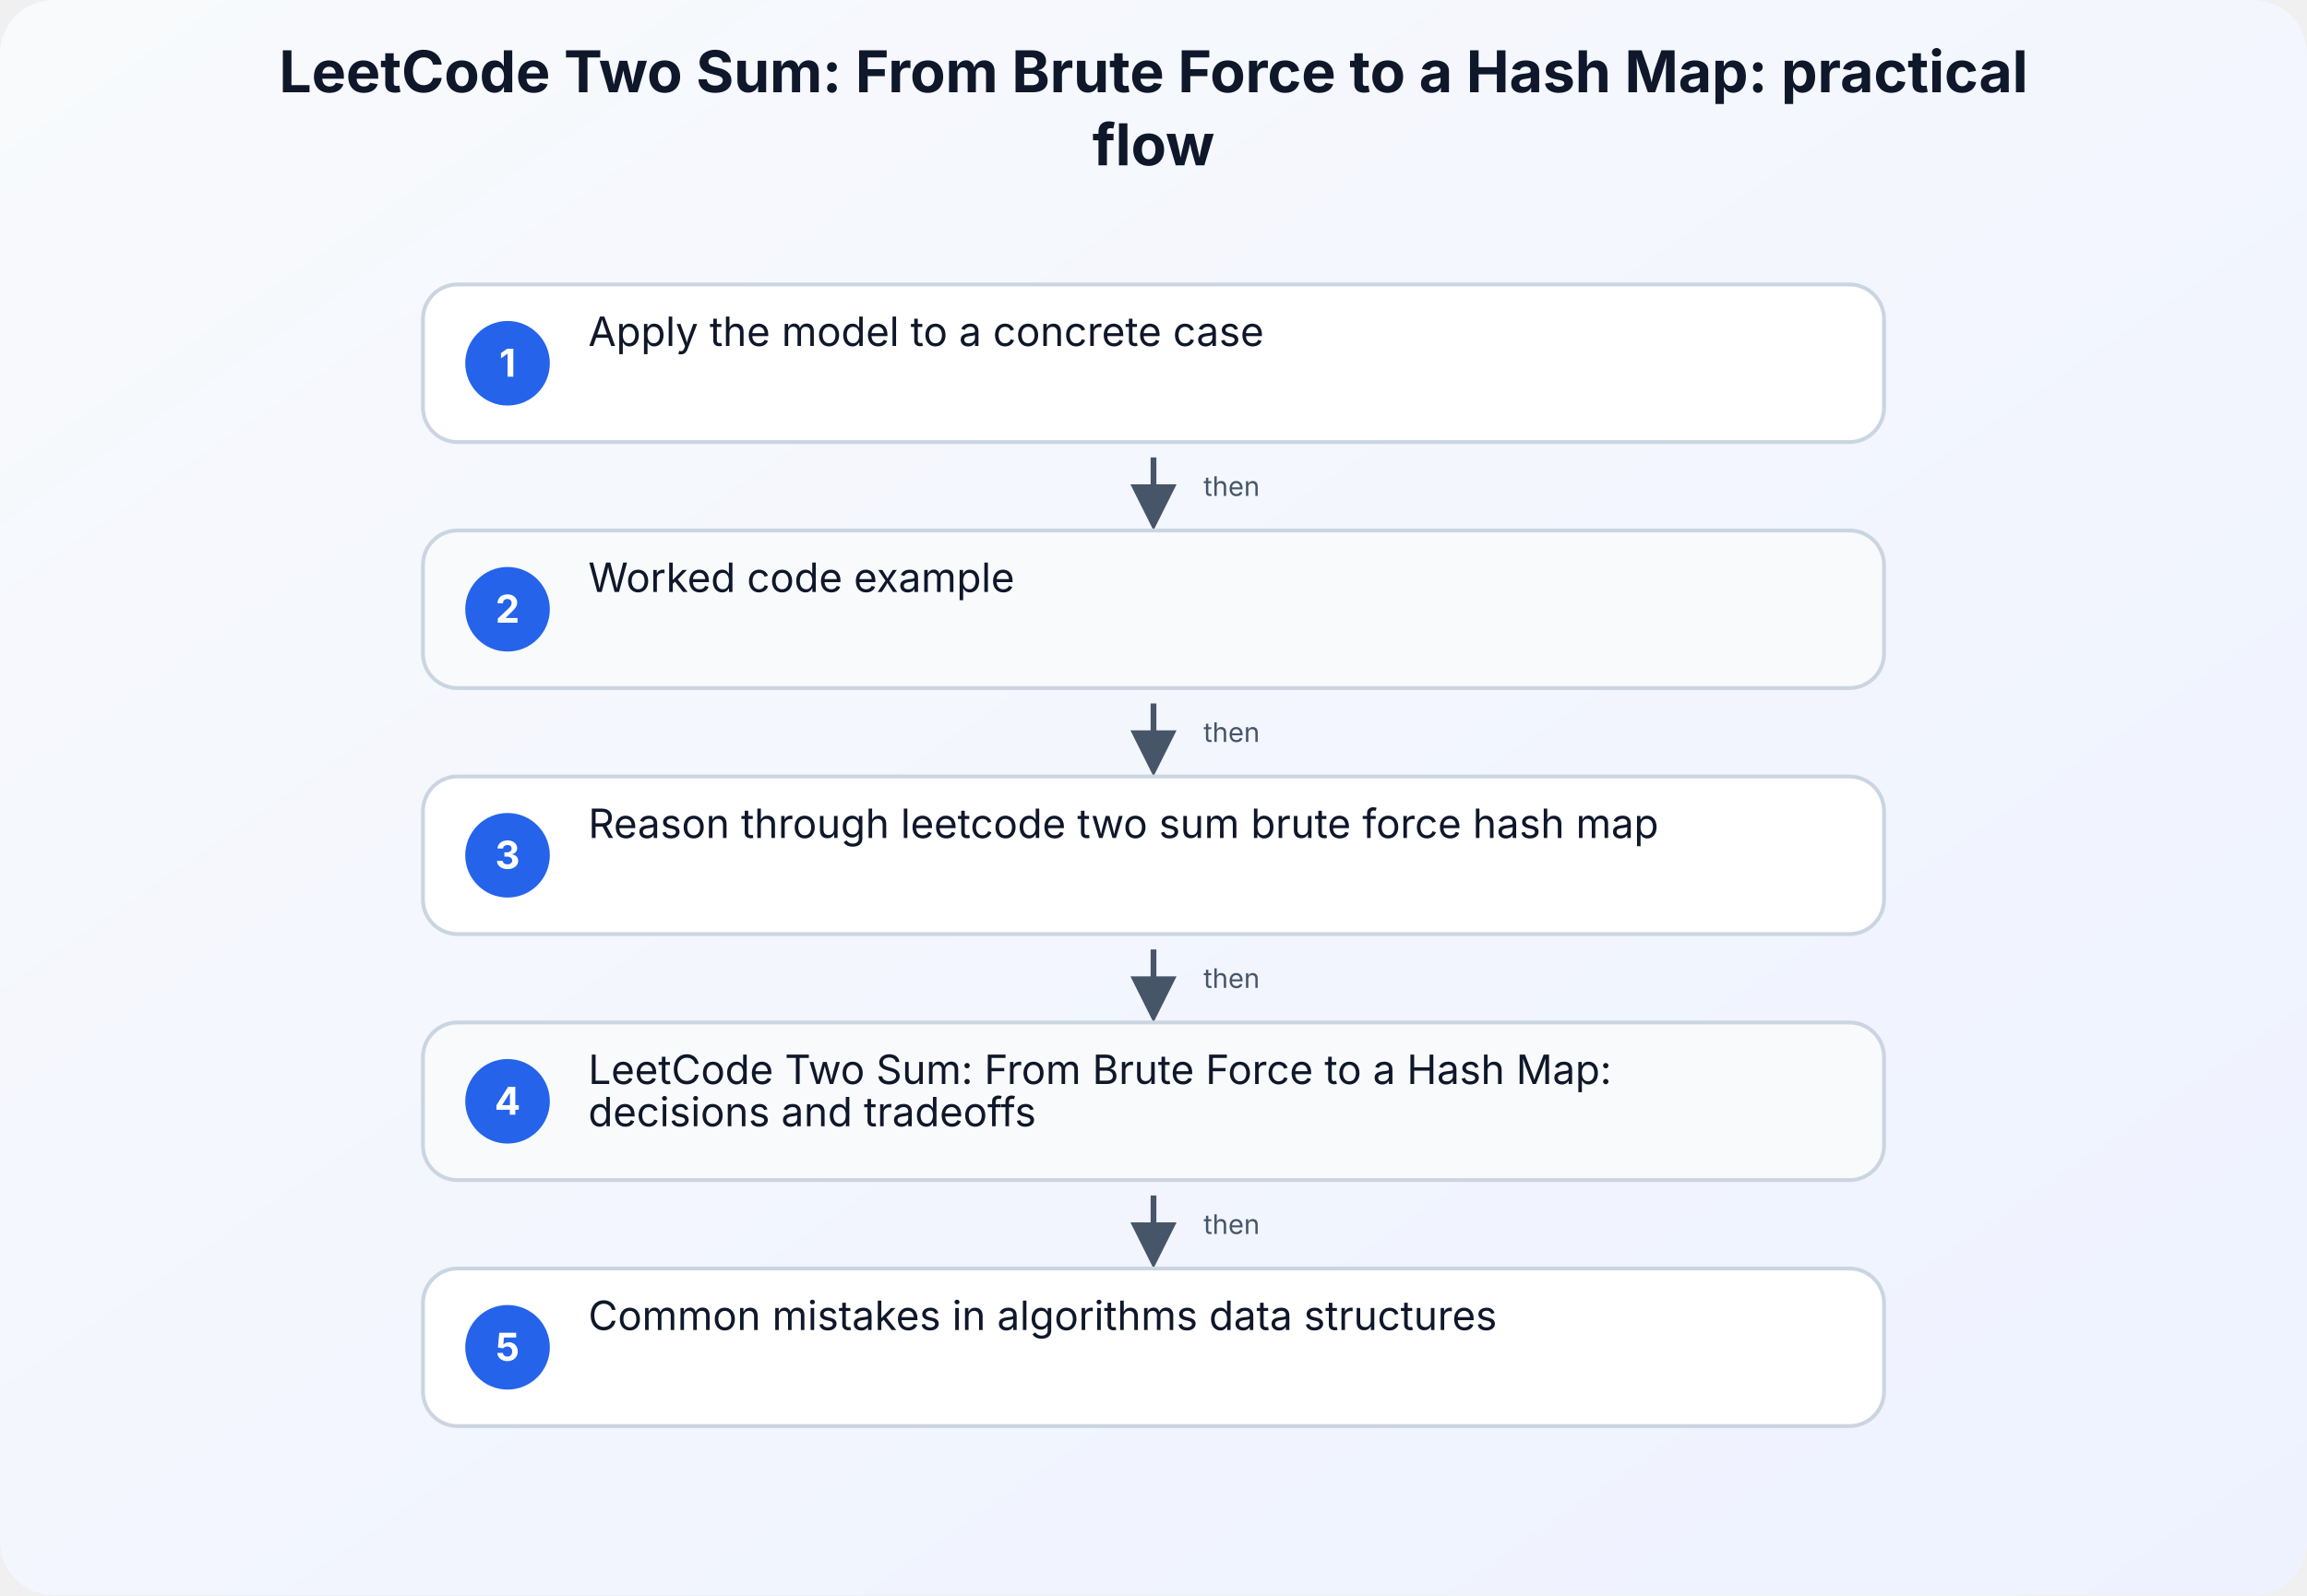
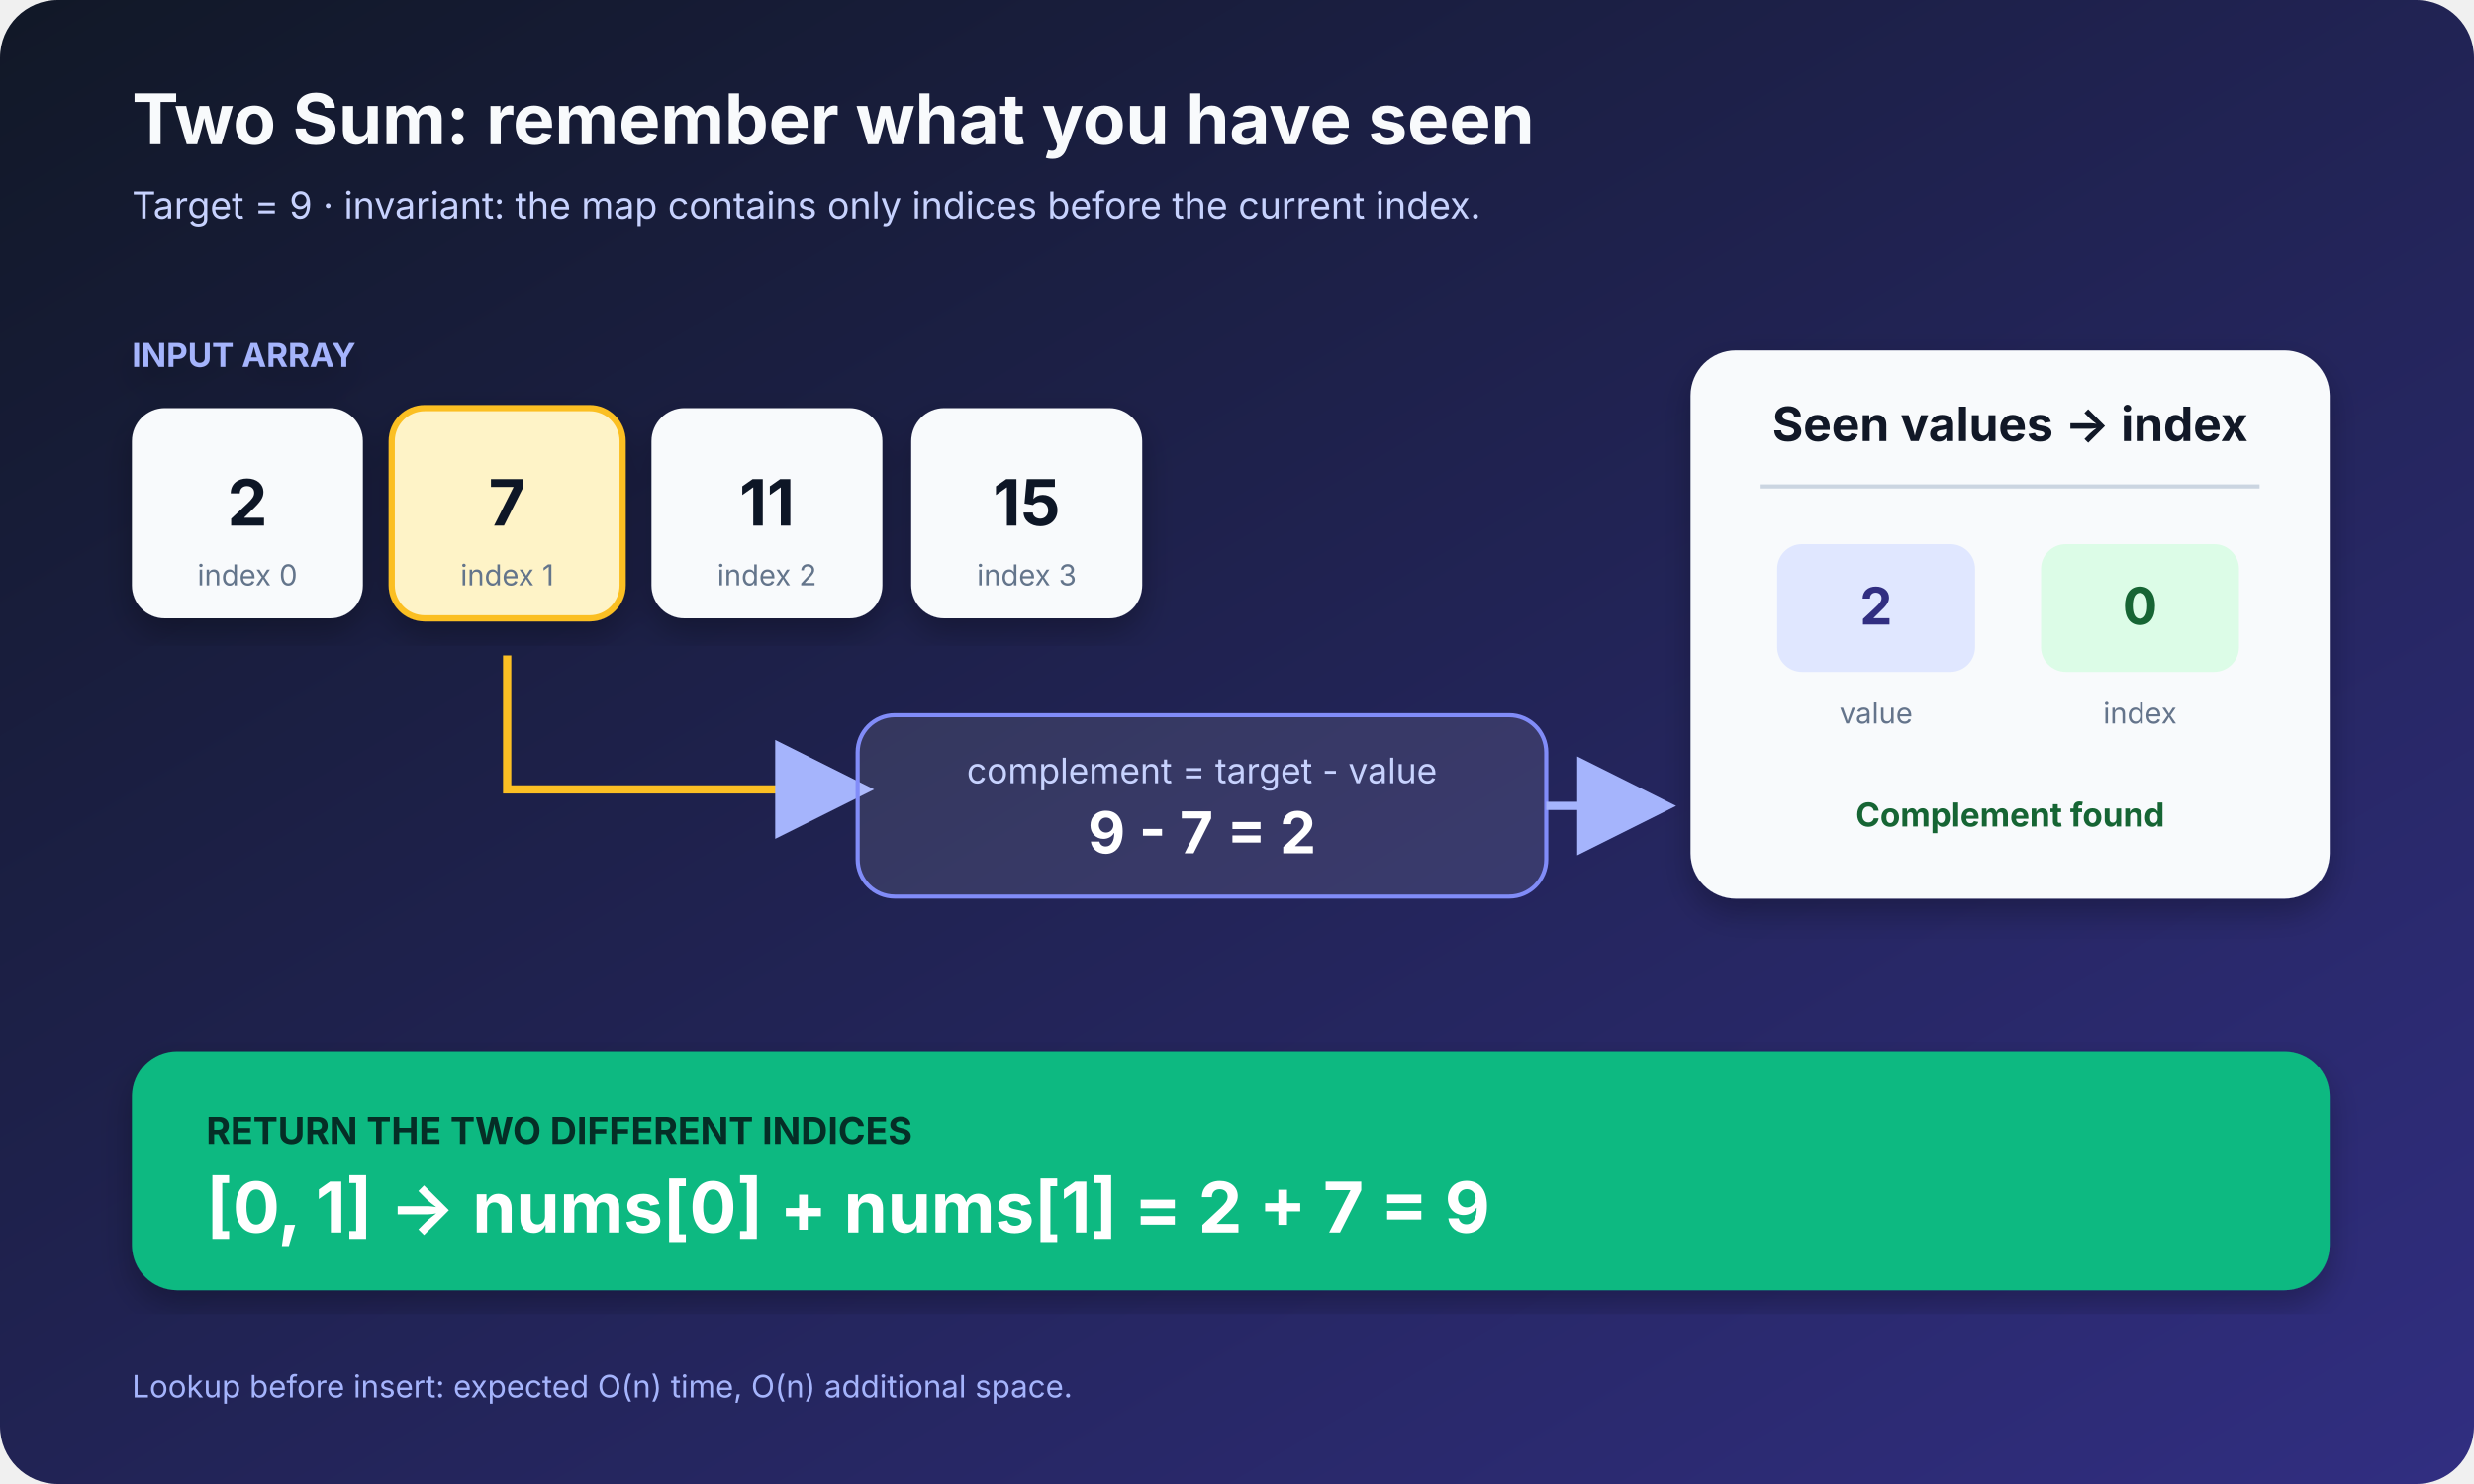
- <svg xmlns="http://www.w3.org/2000/svg" width="1200" height="830" viewBox="0 0 1200 830" role="img" aria-labelledby="title desc" data-text-collision-check="strict">
+ <svg xmlns="http://www.w3.org/2000/svg" width="1200" height="720" viewBox="0 0 1200 720" role="img" aria-labelledby="title desc" data-text-collision-check="strict">
  <defs>
-     <linearGradient id="bg" x1="0" x2="1" y1="0" y2="1">
-       <stop offset="0" stop-color="#f8fafc" />
-       <stop offset="1" stop-color="#eef2ff" />
+     <linearGradient id="bg" x1="0" y1="0" x2="1" y2="1">
+       <stop stop-color="#111827" />
+       <stop offset="1" stop-color="#312e81" />
    </linearGradient>
-     <marker id="arrow" markerWidth="12" markerHeight="12" refX="6" refY="6" orient="auto">
-       <path d="M2,2 L10,6 L2,10 z" fill="#475569" />
+     <marker id="arrow" markerWidth="12" markerHeight="12" refX="10" refY="6" orient="auto">
+       <path d="M0 0 L12 6 L0 12 Z" fill="#a5b4fc" />
    </marker>
+     <filter id="shadow">
+       <feDropShadow dx="0" dy="7" stdDeviation="8" flood-opacity=".28" />
+     </filter>
  </defs>
-   <rect width="1200" height="100%" rx="28" fill="url(#bg)" />
-   <text x="600.0" y="48" text-anchor="middle" font-family="Inter, Arial, sans-serif" font-size="30" font-weight="700" fill="#0f172a">LeetCode Two Sum: From Brute Force to a Hash Map: practical</text>
-   <text x="600.0" y="86" text-anchor="middle" font-family="Inter, Arial, sans-serif" font-size="30" font-weight="700" fill="#0f172a">flow</text>
-   <rect x="220" y="148" width="760" height="82" rx="18" fill="#ffffff" stroke="#cbd5e1" stroke-width="2" />
-   <circle cx="264" cy="189.0" r="22" fill="#2563eb" />
-   <text x="264" y="196.0" text-anchor="middle" font-family="Inter, Arial, sans-serif" font-size="20" font-weight="700" fill="#ffffff">1</text>
-   <text x="306" y="180" font-family="Inter, Arial, sans-serif" font-size="21" fill="#0f172a">Apply the model to a concrete case</text>
-   <line x1="600" y1="238" x2="600" y2="264" stroke="#475569" stroke-width="3" marker-end="url(#arrow)" />
-   <rect x="220" y="276" width="760" height="82" rx="18" fill="#f8fafc" stroke="#cbd5e1" stroke-width="2" />
-   <circle cx="264" cy="317.0" r="22" fill="#2563eb" />
-   <text x="264" y="324.0" text-anchor="middle" font-family="Inter, Arial, sans-serif" font-size="20" font-weight="700" fill="#ffffff">2</text>
-   <text x="306" y="308" font-family="Inter, Arial, sans-serif" font-size="21" fill="#0f172a">Worked code example</text>
-   <line x1="600" y1="366" x2="600" y2="392" stroke="#475569" stroke-width="3" marker-end="url(#arrow)" />
-   <rect x="220" y="404" width="760" height="82" rx="18" fill="#ffffff" stroke="#cbd5e1" stroke-width="2" />
-   <circle cx="264" cy="445.0" r="22" fill="#2563eb" />
-   <text x="264" y="452.0" text-anchor="middle" font-family="Inter, Arial, sans-serif" font-size="20" font-weight="700" fill="#ffffff">3</text>
-   <text x="306" y="436" font-family="Inter, Arial, sans-serif" font-size="21" fill="#0f172a">Reason through leetcode two sum brute force hash map</text>
-   <line x1="600" y1="494" x2="600" y2="520" stroke="#475569" stroke-width="3" marker-end="url(#arrow)" />
-   <rect x="220" y="532" width="760" height="82" rx="18" fill="#f8fafc" stroke="#cbd5e1" stroke-width="2" />
-   <circle cx="264" cy="573.0" r="22" fill="#2563eb" />
-   <text x="264" y="580.0" text-anchor="middle" font-family="Inter, Arial, sans-serif" font-size="20" font-weight="700" fill="#ffffff">4</text>
-   <text x="306" y="564" font-family="Inter, Arial, sans-serif" font-size="21" fill="#0f172a">LeetCode Two Sum: From Brute Force to a Hash Map:</text>
-   <text x="306" y="586" font-family="Inter, Arial, sans-serif" font-size="21" fill="#0f172a">decisions and tradeoffs</text>
-   <line x1="600" y1="622" x2="600" y2="648" stroke="#475569" stroke-width="3" marker-end="url(#arrow)" />
-   <rect x="220" y="660" width="760" height="82" rx="18" fill="#ffffff" stroke="#cbd5e1" stroke-width="2" />
-   <circle cx="264" cy="701.0" r="22" fill="#2563eb" />
-   <text x="264" y="708.0" text-anchor="middle" font-family="Inter, Arial, sans-serif" font-size="20" font-weight="700" fill="#ffffff">5</text>
-   <text x="306" y="692" font-family="Inter, Arial, sans-serif" font-size="21" fill="#0f172a">Common mistakes in algorithms data structures</text>
-   <text x="626.0" y="258.0" font-family="Inter, Arial, sans-serif" font-size="14" fill="#475569">then</text>
-   <text x="626.0" y="386.0" font-family="Inter, Arial, sans-serif" font-size="14" fill="#475569">then</text>
-   <text x="626.0" y="514.0" font-family="Inter, Arial, sans-serif" font-size="14" fill="#475569">then</text>
-   <text x="626.0" y="642.0" font-family="Inter, Arial, sans-serif" font-size="14" fill="#475569">then</text>
+   <rect width="1200" height="720" rx="28" fill="url(#bg)" />
+   <text x="64" y="70" font-family="Inter,Arial,sans-serif" font-size="34" font-weight="700" fill="#f8fafc">Two Sum: remember what you have seen</text>
+   <text x="64" y="106" font-family="Inter,Arial,sans-serif" font-size="18" fill="#c7d2fe">Target = 9 · invariant: the map contains only indices before the current index.</text>
+   <g font-family="Inter,Arial,sans-serif" filter="url(#shadow)">
+     <text x="64" y="178" font-size="16" font-weight="700" fill="#a5b4fc">INPUT ARRAY</text>
+     <rect x="64" y="198" width="112" height="102" rx="16" fill="#f8fafc" />
+     <rect x="190" y="198" width="112" height="102" rx="16" fill="#fef3c7" stroke="#fbbf24" stroke-width="3" />
+     <rect x="316" y="198" width="112" height="102" rx="16" fill="#f8fafc" />
+     <rect x="442" y="198" width="112" height="102" rx="16" fill="#f8fafc" />
+     <g text-anchor="middle" fill="#111827" font-size="31" font-weight="700">
+       <text x="120" y="255">2</text>
+       <text x="246" y="255">7</text>
+       <text x="372" y="255">11</text>
+       <text x="498" y="255">15</text>
+     </g>
+     <g text-anchor="middle" fill="#64748b" font-size="14">
+       <text x="120" y="284">index 0</text>
+       <text x="246" y="284">index 1</text>
+       <text x="372" y="284">index 2</text>
+       <text x="498" y="284">index 3</text>
+     </g>
+   </g>
+   <path d="M246 318 V383 H416" fill="none" stroke="#fbbf24" stroke-width="4" marker-end="url(#arrow)" />
+   <rect x="416" y="347" width="334" height="88" rx="18" fill="#ffffff" fill-opacity=".1" stroke="#818cf8" stroke-width="2" />
+   <text x="583" y="380" text-anchor="middle" font-family="Inter,Arial,sans-serif" font-size="17" fill="#c7d2fe">complement = target - value</text>
+   <text x="583" y="414" text-anchor="middle" font-family="Inter,Arial,sans-serif" font-size="28" font-weight="700" fill="#ffffff">9 - 7 = 2</text>
+   <rect x="820" y="170" width="310" height="266" rx="22" fill="#f8fafc" filter="url(#shadow)" />
+   <text x="975" y="214" text-anchor="middle" font-family="Inter,Arial,sans-serif" font-size="23" font-weight="700" fill="#111827">Seen values → index</text>
+   <line x1="854" y1="236" x2="1096" y2="236" stroke="#cbd5e1" stroke-width="2" />
+   <rect x="862" y="264" width="96" height="62" rx="12" fill="#e0e7ff" />
+   <rect x="990" y="264" width="96" height="62" rx="12" fill="#dcfce7" />
+   <text x="910" y="303" text-anchor="middle" font-family="Inter,Arial,sans-serif" font-size="25" font-weight="700" fill="#312e81">2</text>
+   <text x="1038" y="303" text-anchor="middle" font-family="Inter,Arial,sans-serif" font-size="25" font-weight="700" fill="#166534">0</text>
+   <text x="910" y="351" text-anchor="middle" font-family="Inter,Arial,sans-serif" font-size="14" fill="#64748b">value</text>
+   <text x="1038" y="351" text-anchor="middle" font-family="Inter,Arial,sans-serif" font-size="14" fill="#64748b">index</text>
+   <text x="975" y="401" text-anchor="middle" font-family="Inter,Arial,sans-serif" font-size="16" font-weight="700" fill="#166534">Complement found</text>
+   <path d="M750 391 H805" stroke="#a5b4fc" stroke-width="4" marker-end="url(#arrow)" />
+   <rect x="64" y="510" width="1066" height="116" rx="22" fill="#10b981" filter="url(#shadow)" />
+   <text x="100" y="555" font-family="Inter,Arial,sans-serif" font-size="18" font-weight="700" fill="#052e26">RETURN THE TWO DIFFERENT INDICES</text>
+   <text x="100" y="598" font-family="Inter,Arial,sans-serif" font-size="34" font-weight="700" fill="#ffffff">[0, 1]  →  nums[0] + nums[1] = 2 + 7 = 9</text>
+   <text x="64" y="678" font-family="Inter,Arial,sans-serif" font-size="15" fill="#a5b4fc">Lookup before insert: expected O(n) time, O(n) additional space.</text>
</svg>
